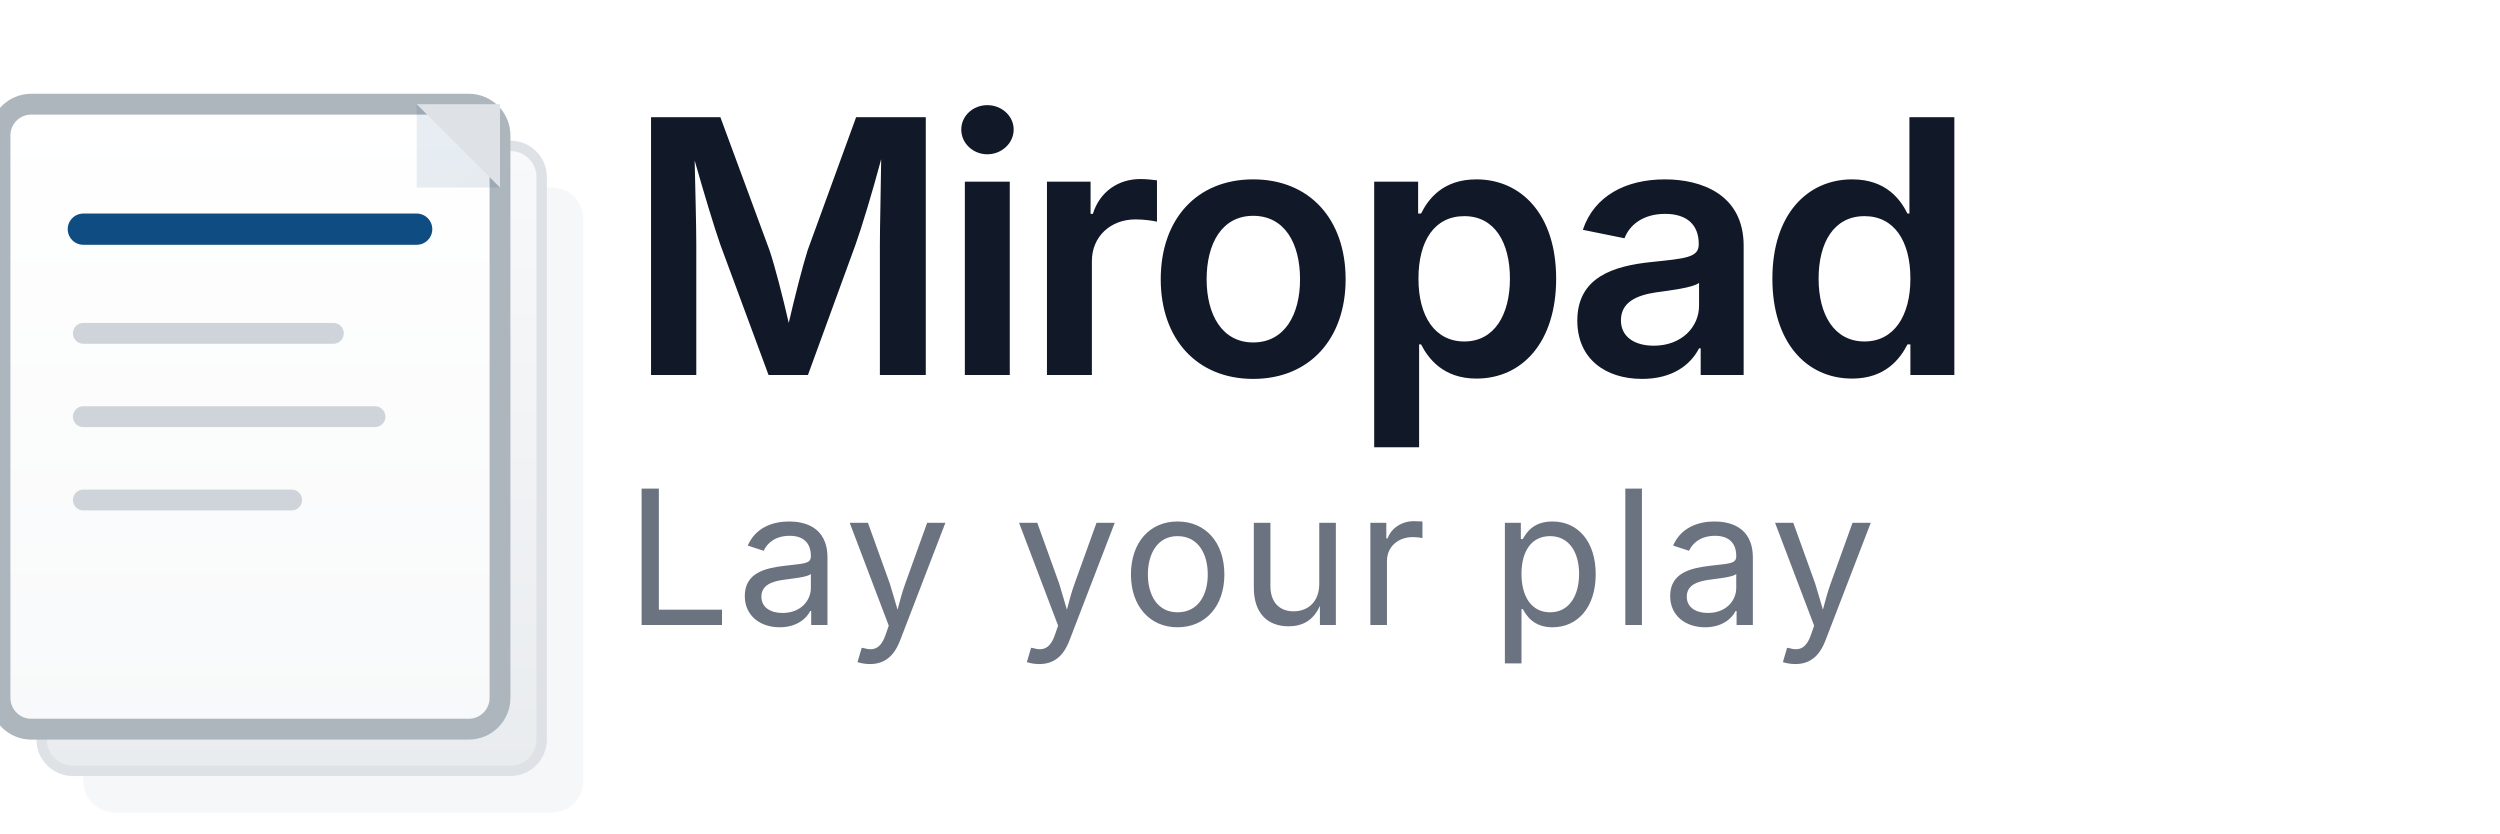
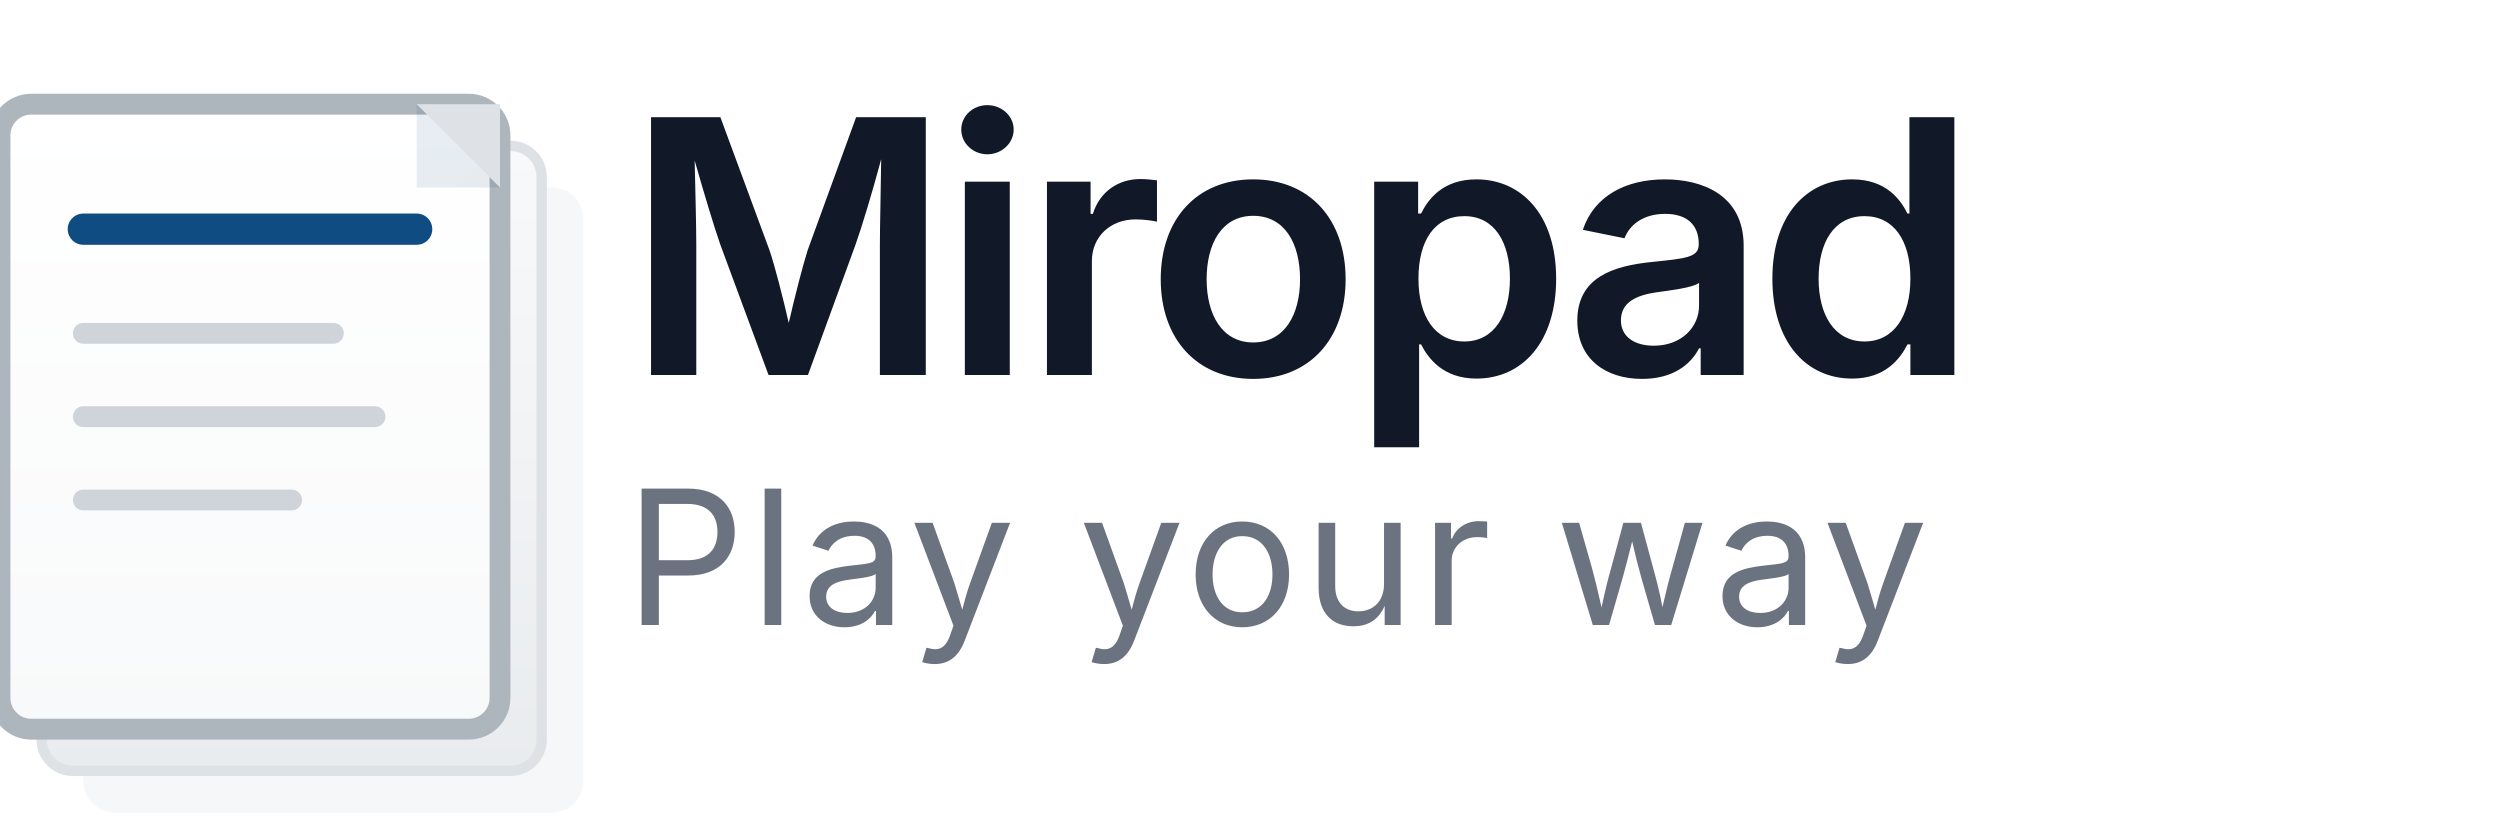
<svg xmlns="http://www.w3.org/2000/svg" width="120" height="40" viewBox="0 0 120 40" fill="none">
  <defs>
    <linearGradient id="docLayer1" x1="0%" y1="0%" x2="0%" y2="100%">
      <stop offset="0%" style="stop-color:#ffffff" />
      <stop offset="100%" style="stop-color:#f8f9fa" />
    </linearGradient>
    <linearGradient id="docLayer2" x1="0%" y1="0%" x2="0%" y2="100%">
      <stop offset="0%" style="stop-color:#f8f9fa" />
      <stop offset="100%" style="stop-color:#e9ecef" />
    </linearGradient>
    <linearGradient id="blueAccent" x1="0%" y1="0%" x2="100%" y2="100%">
      <stop offset="0%" style="stop-color:#0F4C81" />
      <stop offset="100%" style="stop-color:#0D3F6B" />
    </linearGradient>
  </defs>
  <rect x="4" y="9" width="24" height="30" rx="1.5" fill="#e9ecef" opacity="0.4" />
  <rect x="2" y="7" width="24" height="30" rx="1.5" fill="url(#docLayer2)" stroke="#dee2e6" stroke-width="0.5" />
  <rect x="0" y="5" width="24" height="30" rx="1.5" fill="url(#docLayer1)" stroke="#adb5bd" stroke-width="1" />
  <line x1="4" y1="11" x2="20" y2="11" stroke="#0F4C81" stroke-width="1.5" stroke-linecap="round" />
  <line x1="4" y1="16" x2="16" y2="16" stroke="#ced4da" stroke-width="1" stroke-linecap="round" />
  <line x1="4" y1="20" x2="18" y2="20" stroke="#ced4da" stroke-width="1" stroke-linecap="round" />
  <line x1="4" y1="24" x2="14" y2="24" stroke="#ced4da" stroke-width="1" stroke-linecap="round" />
  <path d="M 20 5 L 24 5 L 24 9 L 20 5 Z" fill="#dee2e6" />
  <path d="M 20 5 L 24 9 L 20 9 Z" fill="url(#blueAccent)" opacity="0.1" />
  <text x="30" y="18" font-family="-apple-system, BlinkMacSystemFont, 'SF Pro Display', 'Segoe UI', sans-serif" font-size="17" font-weight="600" fill="#111827" letter-spacing="-0.03em">Miropad</text>
-   <text x="30" y="30" font-family="-apple-system, BlinkMacSystemFont, 'SF Pro Text', 'Segoe UI', sans-serif" font-size="9" font-weight="400" fill="#6B7280" letter-spacing="0.03em">Lay your play</text>
+   <text x="30" y="30" font-family="-apple-system, BlinkMacSystemFont, 'SF Pro Text', 'Segoe UI', sans-serif" font-size="9" font-weight="400" fill="#6B7280" letter-spacing="0.03em">Play your way</text>
</svg>
